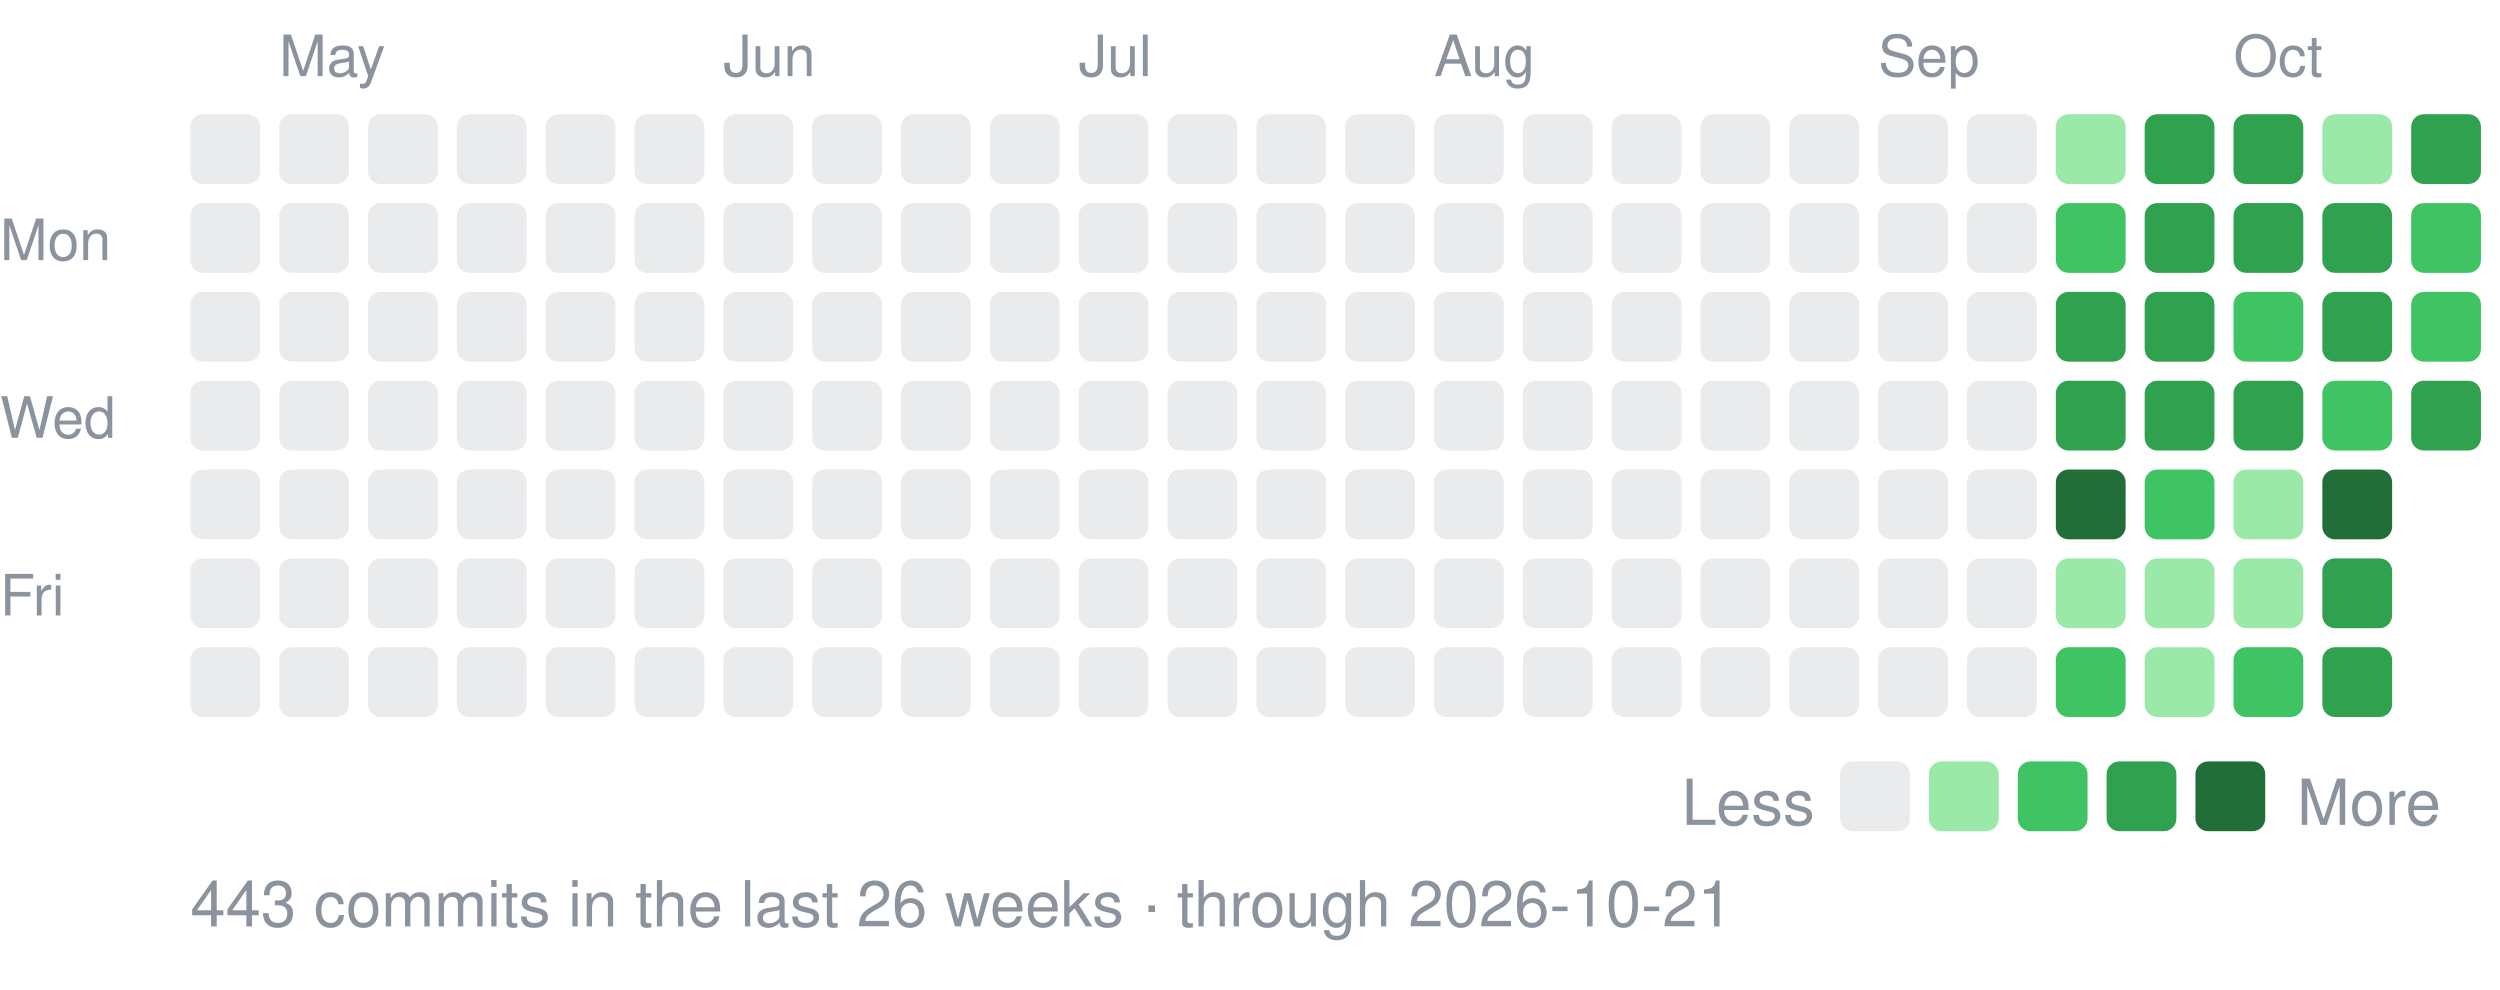
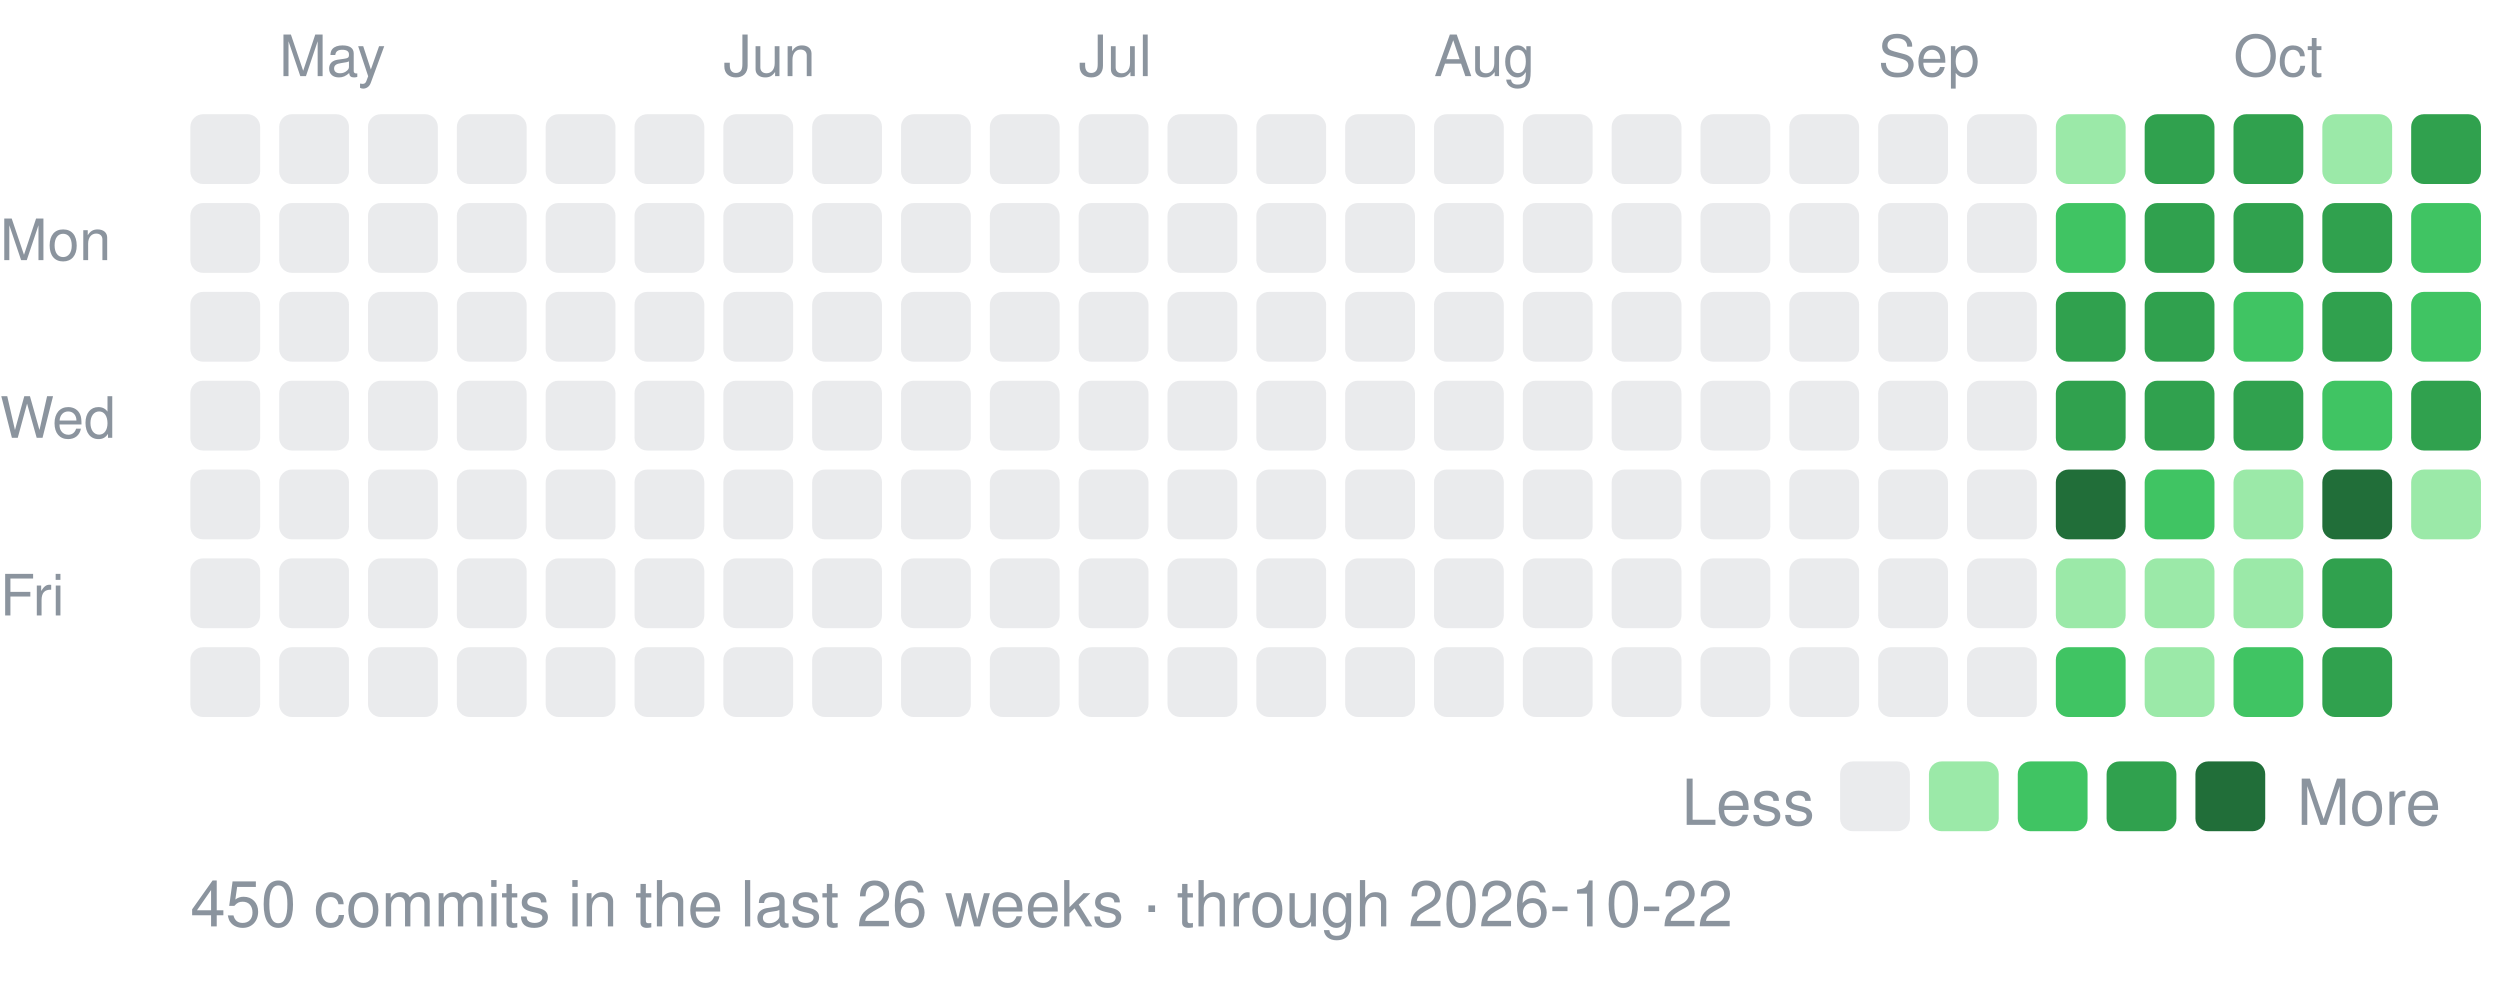
<svg xmlns="http://www.w3.org/2000/svg" width="394" height="156" viewBox="0 0 394 156" role="img">
  <g font-family="-apple-system,BlinkMacSystemFont,Segoe UI,Helvetica,Arial,PingFang SC,sans-serif" font-size="9" fill="#8b949e">
    <text x="44" y="12">May</text>
    <text x="114" y="12">Jun</text>
    <text x="170" y="12">Jul</text>
    <text x="226" y="12">Aug</text>
    <text x="296" y="12">Sep</text>
    <text x="352" y="12">Oct</text>
    <text x="0" y="41">Mon</text>
    <text x="0" y="69">Wed</text>
    <text x="0" y="97">Fri</text>
  </g>
  <rect x="30" y="18" width="11" height="11" rx="2" fill="rgba(139,148,158,0.18)" />
  <rect x="30" y="32" width="11" height="11" rx="2" fill="rgba(139,148,158,0.18)" />
  <rect x="30" y="46" width="11" height="11" rx="2" fill="rgba(139,148,158,0.18)" />
  <rect x="30" y="60" width="11" height="11" rx="2" fill="rgba(139,148,158,0.18)" />
  <rect x="30" y="74" width="11" height="11" rx="2" fill="rgba(139,148,158,0.18)" />
  <rect x="30" y="88" width="11" height="11" rx="2" fill="rgba(139,148,158,0.18)" />
  <rect x="30" y="102" width="11" height="11" rx="2" fill="rgba(139,148,158,0.18)" />
  <rect x="44" y="18" width="11" height="11" rx="2" fill="rgba(139,148,158,0.18)" />
  <rect x="44" y="32" width="11" height="11" rx="2" fill="rgba(139,148,158,0.18)" />
  <rect x="44" y="46" width="11" height="11" rx="2" fill="rgba(139,148,158,0.18)" />
  <rect x="44" y="60" width="11" height="11" rx="2" fill="rgba(139,148,158,0.18)" />
  <rect x="44" y="74" width="11" height="11" rx="2" fill="rgba(139,148,158,0.18)" />
  <rect x="44" y="88" width="11" height="11" rx="2" fill="rgba(139,148,158,0.18)" />
  <rect x="44" y="102" width="11" height="11" rx="2" fill="rgba(139,148,158,0.18)" />
  <rect x="58" y="18" width="11" height="11" rx="2" fill="rgba(139,148,158,0.18)" />
  <rect x="58" y="32" width="11" height="11" rx="2" fill="rgba(139,148,158,0.18)" />
  <rect x="58" y="46" width="11" height="11" rx="2" fill="rgba(139,148,158,0.18)" />
  <rect x="58" y="60" width="11" height="11" rx="2" fill="rgba(139,148,158,0.18)" />
  <rect x="58" y="74" width="11" height="11" rx="2" fill="rgba(139,148,158,0.18)" />
  <rect x="58" y="88" width="11" height="11" rx="2" fill="rgba(139,148,158,0.18)" />
  <rect x="58" y="102" width="11" height="11" rx="2" fill="rgba(139,148,158,0.18)" />
  <rect x="72" y="18" width="11" height="11" rx="2" fill="rgba(139,148,158,0.18)" />
  <rect x="72" y="32" width="11" height="11" rx="2" fill="rgba(139,148,158,0.18)" />
  <rect x="72" y="46" width="11" height="11" rx="2" fill="rgba(139,148,158,0.18)" />
  <rect x="72" y="60" width="11" height="11" rx="2" fill="rgba(139,148,158,0.18)" />
  <rect x="72" y="74" width="11" height="11" rx="2" fill="rgba(139,148,158,0.18)" />
  <rect x="72" y="88" width="11" height="11" rx="2" fill="rgba(139,148,158,0.18)" />
  <rect x="72" y="102" width="11" height="11" rx="2" fill="rgba(139,148,158,0.18)" />
  <rect x="86" y="18" width="11" height="11" rx="2" fill="rgba(139,148,158,0.18)" />
  <rect x="86" y="32" width="11" height="11" rx="2" fill="rgba(139,148,158,0.18)" />
  <rect x="86" y="46" width="11" height="11" rx="2" fill="rgba(139,148,158,0.18)" />
  <rect x="86" y="60" width="11" height="11" rx="2" fill="rgba(139,148,158,0.18)" />
  <rect x="86" y="74" width="11" height="11" rx="2" fill="rgba(139,148,158,0.18)" />
  <rect x="86" y="88" width="11" height="11" rx="2" fill="rgba(139,148,158,0.18)" />
  <rect x="86" y="102" width="11" height="11" rx="2" fill="rgba(139,148,158,0.18)" />
  <rect x="100" y="18" width="11" height="11" rx="2" fill="rgba(139,148,158,0.18)" />
  <rect x="100" y="32" width="11" height="11" rx="2" fill="rgba(139,148,158,0.18)" />
  <rect x="100" y="46" width="11" height="11" rx="2" fill="rgba(139,148,158,0.18)" />
  <rect x="100" y="60" width="11" height="11" rx="2" fill="rgba(139,148,158,0.18)" />
  <rect x="100" y="74" width="11" height="11" rx="2" fill="rgba(139,148,158,0.18)" />
  <rect x="100" y="88" width="11" height="11" rx="2" fill="rgba(139,148,158,0.18)" />
  <rect x="100" y="102" width="11" height="11" rx="2" fill="rgba(139,148,158,0.18)" />
  <rect x="114" y="18" width="11" height="11" rx="2" fill="rgba(139,148,158,0.18)" />
  <rect x="114" y="32" width="11" height="11" rx="2" fill="rgba(139,148,158,0.18)" />
  <rect x="114" y="46" width="11" height="11" rx="2" fill="rgba(139,148,158,0.18)" />
  <rect x="114" y="60" width="11" height="11" rx="2" fill="rgba(139,148,158,0.18)" />
  <rect x="114" y="74" width="11" height="11" rx="2" fill="rgba(139,148,158,0.18)" />
  <rect x="114" y="88" width="11" height="11" rx="2" fill="rgba(139,148,158,0.18)" />
  <rect x="114" y="102" width="11" height="11" rx="2" fill="rgba(139,148,158,0.18)" />
  <rect x="128" y="18" width="11" height="11" rx="2" fill="rgba(139,148,158,0.18)" />
  <rect x="128" y="32" width="11" height="11" rx="2" fill="rgba(139,148,158,0.18)" />
  <rect x="128" y="46" width="11" height="11" rx="2" fill="rgba(139,148,158,0.18)" />
  <rect x="128" y="60" width="11" height="11" rx="2" fill="rgba(139,148,158,0.18)" />
  <rect x="128" y="74" width="11" height="11" rx="2" fill="rgba(139,148,158,0.18)" />
  <rect x="128" y="88" width="11" height="11" rx="2" fill="rgba(139,148,158,0.18)" />
  <rect x="128" y="102" width="11" height="11" rx="2" fill="rgba(139,148,158,0.18)" />
  <rect x="142" y="18" width="11" height="11" rx="2" fill="rgba(139,148,158,0.18)" />
  <rect x="142" y="32" width="11" height="11" rx="2" fill="rgba(139,148,158,0.18)" />
  <rect x="142" y="46" width="11" height="11" rx="2" fill="rgba(139,148,158,0.18)" />
  <rect x="142" y="60" width="11" height="11" rx="2" fill="rgba(139,148,158,0.18)" />
  <rect x="142" y="74" width="11" height="11" rx="2" fill="rgba(139,148,158,0.18)" />
  <rect x="142" y="88" width="11" height="11" rx="2" fill="rgba(139,148,158,0.18)" />
  <rect x="142" y="102" width="11" height="11" rx="2" fill="rgba(139,148,158,0.18)" />
  <rect x="156" y="18" width="11" height="11" rx="2" fill="rgba(139,148,158,0.18)" />
  <rect x="156" y="32" width="11" height="11" rx="2" fill="rgba(139,148,158,0.18)" />
  <rect x="156" y="46" width="11" height="11" rx="2" fill="rgba(139,148,158,0.18)" />
  <rect x="156" y="60" width="11" height="11" rx="2" fill="rgba(139,148,158,0.18)" />
  <rect x="156" y="74" width="11" height="11" rx="2" fill="rgba(139,148,158,0.18)" />
  <rect x="156" y="88" width="11" height="11" rx="2" fill="rgba(139,148,158,0.18)" />
  <rect x="156" y="102" width="11" height="11" rx="2" fill="rgba(139,148,158,0.18)" />
  <rect x="170" y="18" width="11" height="11" rx="2" fill="rgba(139,148,158,0.18)" />
  <rect x="170" y="32" width="11" height="11" rx="2" fill="rgba(139,148,158,0.18)" />
  <rect x="170" y="46" width="11" height="11" rx="2" fill="rgba(139,148,158,0.18)" />
  <rect x="170" y="60" width="11" height="11" rx="2" fill="rgba(139,148,158,0.18)" />
  <rect x="170" y="74" width="11" height="11" rx="2" fill="rgba(139,148,158,0.18)" />
  <rect x="170" y="88" width="11" height="11" rx="2" fill="rgba(139,148,158,0.18)" />
  <rect x="170" y="102" width="11" height="11" rx="2" fill="rgba(139,148,158,0.18)" />
  <rect x="184" y="18" width="11" height="11" rx="2" fill="rgba(139,148,158,0.18)" />
  <rect x="184" y="32" width="11" height="11" rx="2" fill="rgba(139,148,158,0.18)" />
  <rect x="184" y="46" width="11" height="11" rx="2" fill="rgba(139,148,158,0.18)" />
  <rect x="184" y="60" width="11" height="11" rx="2" fill="rgba(139,148,158,0.18)" />
  <rect x="184" y="74" width="11" height="11" rx="2" fill="rgba(139,148,158,0.18)" />
  <rect x="184" y="88" width="11" height="11" rx="2" fill="rgba(139,148,158,0.18)" />
  <rect x="184" y="102" width="11" height="11" rx="2" fill="rgba(139,148,158,0.18)" />
  <rect x="198" y="18" width="11" height="11" rx="2" fill="rgba(139,148,158,0.18)" />
  <rect x="198" y="32" width="11" height="11" rx="2" fill="rgba(139,148,158,0.18)" />
  <rect x="198" y="46" width="11" height="11" rx="2" fill="rgba(139,148,158,0.18)" />
  <rect x="198" y="60" width="11" height="11" rx="2" fill="rgba(139,148,158,0.18)" />
  <rect x="198" y="74" width="11" height="11" rx="2" fill="rgba(139,148,158,0.18)" />
  <rect x="198" y="88" width="11" height="11" rx="2" fill="rgba(139,148,158,0.18)" />
  <rect x="198" y="102" width="11" height="11" rx="2" fill="rgba(139,148,158,0.18)" />
  <rect x="212" y="18" width="11" height="11" rx="2" fill="rgba(139,148,158,0.18)" />
  <rect x="212" y="32" width="11" height="11" rx="2" fill="rgba(139,148,158,0.18)" />
  <rect x="212" y="46" width="11" height="11" rx="2" fill="rgba(139,148,158,0.18)" />
  <rect x="212" y="60" width="11" height="11" rx="2" fill="rgba(139,148,158,0.18)" />
  <rect x="212" y="74" width="11" height="11" rx="2" fill="rgba(139,148,158,0.18)" />
  <rect x="212" y="88" width="11" height="11" rx="2" fill="rgba(139,148,158,0.18)" />
  <rect x="212" y="102" width="11" height="11" rx="2" fill="rgba(139,148,158,0.18)" />
  <rect x="226" y="18" width="11" height="11" rx="2" fill="rgba(139,148,158,0.18)" />
  <rect x="226" y="32" width="11" height="11" rx="2" fill="rgba(139,148,158,0.18)" />
  <rect x="226" y="46" width="11" height="11" rx="2" fill="rgba(139,148,158,0.18)" />
  <rect x="226" y="60" width="11" height="11" rx="2" fill="rgba(139,148,158,0.18)" />
  <rect x="226" y="74" width="11" height="11" rx="2" fill="rgba(139,148,158,0.18)" />
  <rect x="226" y="88" width="11" height="11" rx="2" fill="rgba(139,148,158,0.18)" />
  <rect x="226" y="102" width="11" height="11" rx="2" fill="rgba(139,148,158,0.18)" />
  <rect x="240" y="18" width="11" height="11" rx="2" fill="rgba(139,148,158,0.18)" />
  <rect x="240" y="32" width="11" height="11" rx="2" fill="rgba(139,148,158,0.18)" />
  <rect x="240" y="46" width="11" height="11" rx="2" fill="rgba(139,148,158,0.18)" />
  <rect x="240" y="60" width="11" height="11" rx="2" fill="rgba(139,148,158,0.18)" />
  <rect x="240" y="74" width="11" height="11" rx="2" fill="rgba(139,148,158,0.18)" />
  <rect x="240" y="88" width="11" height="11" rx="2" fill="rgba(139,148,158,0.18)" />
  <rect x="240" y="102" width="11" height="11" rx="2" fill="rgba(139,148,158,0.18)" />
  <rect x="254" y="18" width="11" height="11" rx="2" fill="rgba(139,148,158,0.18)" />
  <rect x="254" y="32" width="11" height="11" rx="2" fill="rgba(139,148,158,0.18)" />
  <rect x="254" y="46" width="11" height="11" rx="2" fill="rgba(139,148,158,0.18)" />
  <rect x="254" y="60" width="11" height="11" rx="2" fill="rgba(139,148,158,0.18)" />
  <rect x="254" y="74" width="11" height="11" rx="2" fill="rgba(139,148,158,0.18)" />
  <rect x="254" y="88" width="11" height="11" rx="2" fill="rgba(139,148,158,0.18)" />
  <rect x="254" y="102" width="11" height="11" rx="2" fill="rgba(139,148,158,0.18)" />
  <rect x="268" y="18" width="11" height="11" rx="2" fill="rgba(139,148,158,0.18)" />
  <rect x="268" y="32" width="11" height="11" rx="2" fill="rgba(139,148,158,0.18)" />
  <rect x="268" y="46" width="11" height="11" rx="2" fill="rgba(139,148,158,0.18)" />
  <rect x="268" y="60" width="11" height="11" rx="2" fill="rgba(139,148,158,0.18)" />
  <rect x="268" y="74" width="11" height="11" rx="2" fill="rgba(139,148,158,0.18)" />
  <rect x="268" y="88" width="11" height="11" rx="2" fill="rgba(139,148,158,0.18)" />
  <rect x="268" y="102" width="11" height="11" rx="2" fill="rgba(139,148,158,0.18)" />
  <rect x="282" y="18" width="11" height="11" rx="2" fill="rgba(139,148,158,0.18)" />
  <rect x="282" y="32" width="11" height="11" rx="2" fill="rgba(139,148,158,0.18)" />
  <rect x="282" y="46" width="11" height="11" rx="2" fill="rgba(139,148,158,0.18)" />
  <rect x="282" y="60" width="11" height="11" rx="2" fill="rgba(139,148,158,0.18)" />
  <rect x="282" y="74" width="11" height="11" rx="2" fill="rgba(139,148,158,0.18)" />
  <rect x="282" y="88" width="11" height="11" rx="2" fill="rgba(139,148,158,0.18)" />
  <rect x="282" y="102" width="11" height="11" rx="2" fill="rgba(139,148,158,0.18)" />
  <rect x="296" y="18" width="11" height="11" rx="2" fill="rgba(139,148,158,0.18)" />
  <rect x="296" y="32" width="11" height="11" rx="2" fill="rgba(139,148,158,0.18)" />
  <rect x="296" y="46" width="11" height="11" rx="2" fill="rgba(139,148,158,0.18)" />
  <rect x="296" y="60" width="11" height="11" rx="2" fill="rgba(139,148,158,0.18)" />
  <rect x="296" y="74" width="11" height="11" rx="2" fill="rgba(139,148,158,0.18)" />
  <rect x="296" y="88" width="11" height="11" rx="2" fill="rgba(139,148,158,0.18)" />
  <rect x="296" y="102" width="11" height="11" rx="2" fill="rgba(139,148,158,0.18)" />
  <rect x="310" y="18" width="11" height="11" rx="2" fill="rgba(139,148,158,0.18)" />
  <rect x="310" y="32" width="11" height="11" rx="2" fill="rgba(139,148,158,0.18)" />
  <rect x="310" y="46" width="11" height="11" rx="2" fill="rgba(139,148,158,0.18)" />
  <rect x="310" y="60" width="11" height="11" rx="2" fill="rgba(139,148,158,0.18)" />
  <rect x="310" y="74" width="11" height="11" rx="2" fill="rgba(139,148,158,0.18)" />
  <rect x="310" y="88" width="11" height="11" rx="2" fill="rgba(139,148,158,0.18)" />
  <rect x="310" y="102" width="11" height="11" rx="2" fill="rgba(139,148,158,0.18)" />
  <rect x="324" y="18" width="11" height="11" rx="2" fill="#9be9a8" />
  <rect x="324" y="32" width="11" height="11" rx="2" fill="#40c463" />
  <rect x="324" y="46" width="11" height="11" rx="2" fill="#30a14e" />
  <rect x="324" y="60" width="11" height="11" rx="2" fill="#30a14e" />
  <rect x="324" y="74" width="11" height="11" rx="2" fill="#216e39" />
  <rect x="324" y="88" width="11" height="11" rx="2" fill="#9be9a8" />
  <rect x="324" y="102" width="11" height="11" rx="2" fill="#40c463" />
  <rect x="338" y="18" width="11" height="11" rx="2" fill="#30a14e" />
  <rect x="338" y="32" width="11" height="11" rx="2" fill="#30a14e" />
  <rect x="338" y="46" width="11" height="11" rx="2" fill="#30a14e" />
  <rect x="338" y="60" width="11" height="11" rx="2" fill="#30a14e" />
  <rect x="338" y="74" width="11" height="11" rx="2" fill="#40c463" />
  <rect x="338" y="88" width="11" height="11" rx="2" fill="#9be9a8" />
  <rect x="338" y="102" width="11" height="11" rx="2" fill="#9be9a8" />
  <rect x="352" y="18" width="11" height="11" rx="2" fill="#30a14e" />
  <rect x="352" y="32" width="11" height="11" rx="2" fill="#30a14e" />
  <rect x="352" y="46" width="11" height="11" rx="2" fill="#40c463" />
  <rect x="352" y="60" width="11" height="11" rx="2" fill="#30a14e" />
  <rect x="352" y="74" width="11" height="11" rx="2" fill="#9be9a8" />
  <rect x="352" y="88" width="11" height="11" rx="2" fill="#9be9a8" />
  <rect x="352" y="102" width="11" height="11" rx="2" fill="#40c463" />
  <rect x="366" y="18" width="11" height="11" rx="2" fill="#9be9a8" />
  <rect x="366" y="32" width="11" height="11" rx="2" fill="#30a14e" />
  <rect x="366" y="46" width="11" height="11" rx="2" fill="#30a14e" />
  <rect x="366" y="60" width="11" height="11" rx="2" fill="#40c463" />
  <rect x="366" y="74" width="11" height="11" rx="2" fill="#216e39" />
  <rect x="366" y="88" width="11" height="11" rx="2" fill="#30a14e" />
  <rect x="366" y="102" width="11" height="11" rx="2" fill="#30a14e" />
  <rect x="380" y="18" width="11" height="11" rx="2" fill="#30a14e" />
  <rect x="380" y="32" width="11" height="11" rx="2" fill="#40c463" />
  <rect x="380" y="46" width="11" height="11" rx="2" fill="#40c463" />
  <rect x="380" y="60" width="11" height="11" rx="2" fill="#30a14e" />
+   <rect x="380" y="74" width="11" height="11" rx="2" fill="#9be9a8" />
  <g font-family="-apple-system,BlinkMacSystemFont,Segoe UI,Helvetica,Arial,PingFang SC,sans-serif" font-size="10" fill="#8b949e">
-     <text x="30" y="146">443 commits in the last 26 weeks · through 2026-10-21</text>
+     <text x="30" y="146">450 commits in the last 26 weeks · through 2026-10-22</text>
    <text x="286" y="130" text-anchor="end">Less</text>
    <rect x="290" y="120" width="11" height="11" rx="2" fill="rgba(139,148,158,0.18)" />
    <rect x="304" y="120" width="11" height="11" rx="2" fill="#9be9a8" />
    <rect x="318" y="120" width="11" height="11" rx="2" fill="#40c463" />
    <rect x="332" y="120" width="11" height="11" rx="2" fill="#30a14e" />
    <rect x="346" y="120" width="11" height="11" rx="2" fill="#216e39" />
    <text x="362" y="130">More</text>
  </g>
</svg>
